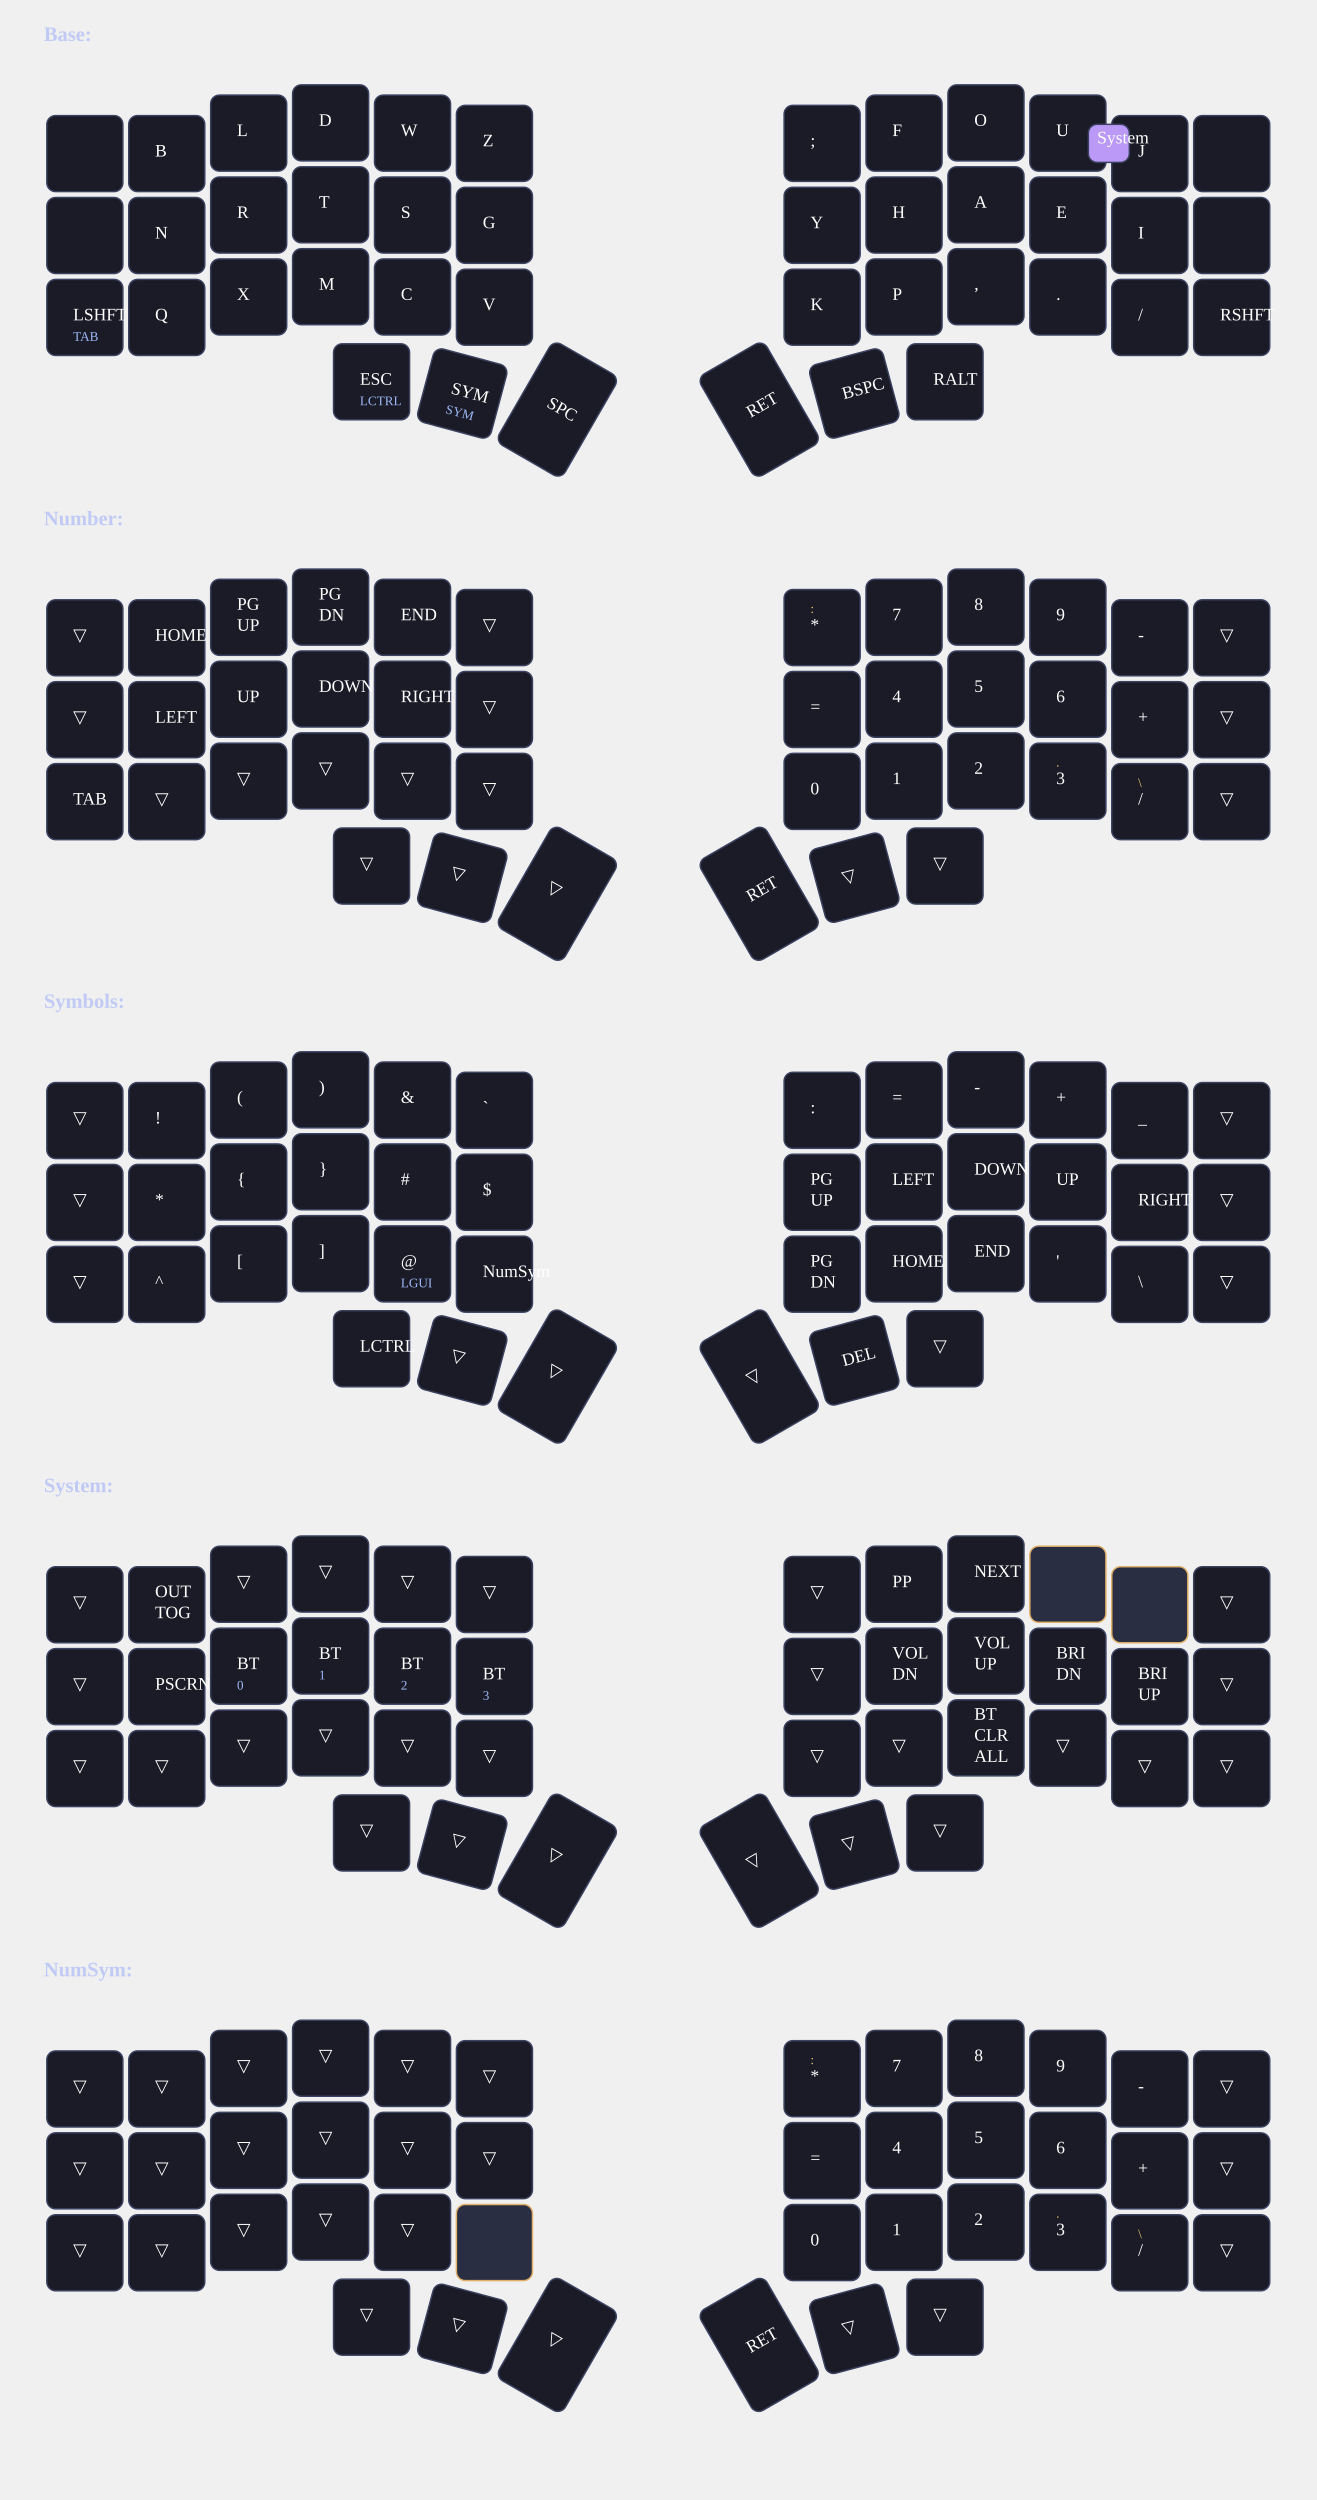
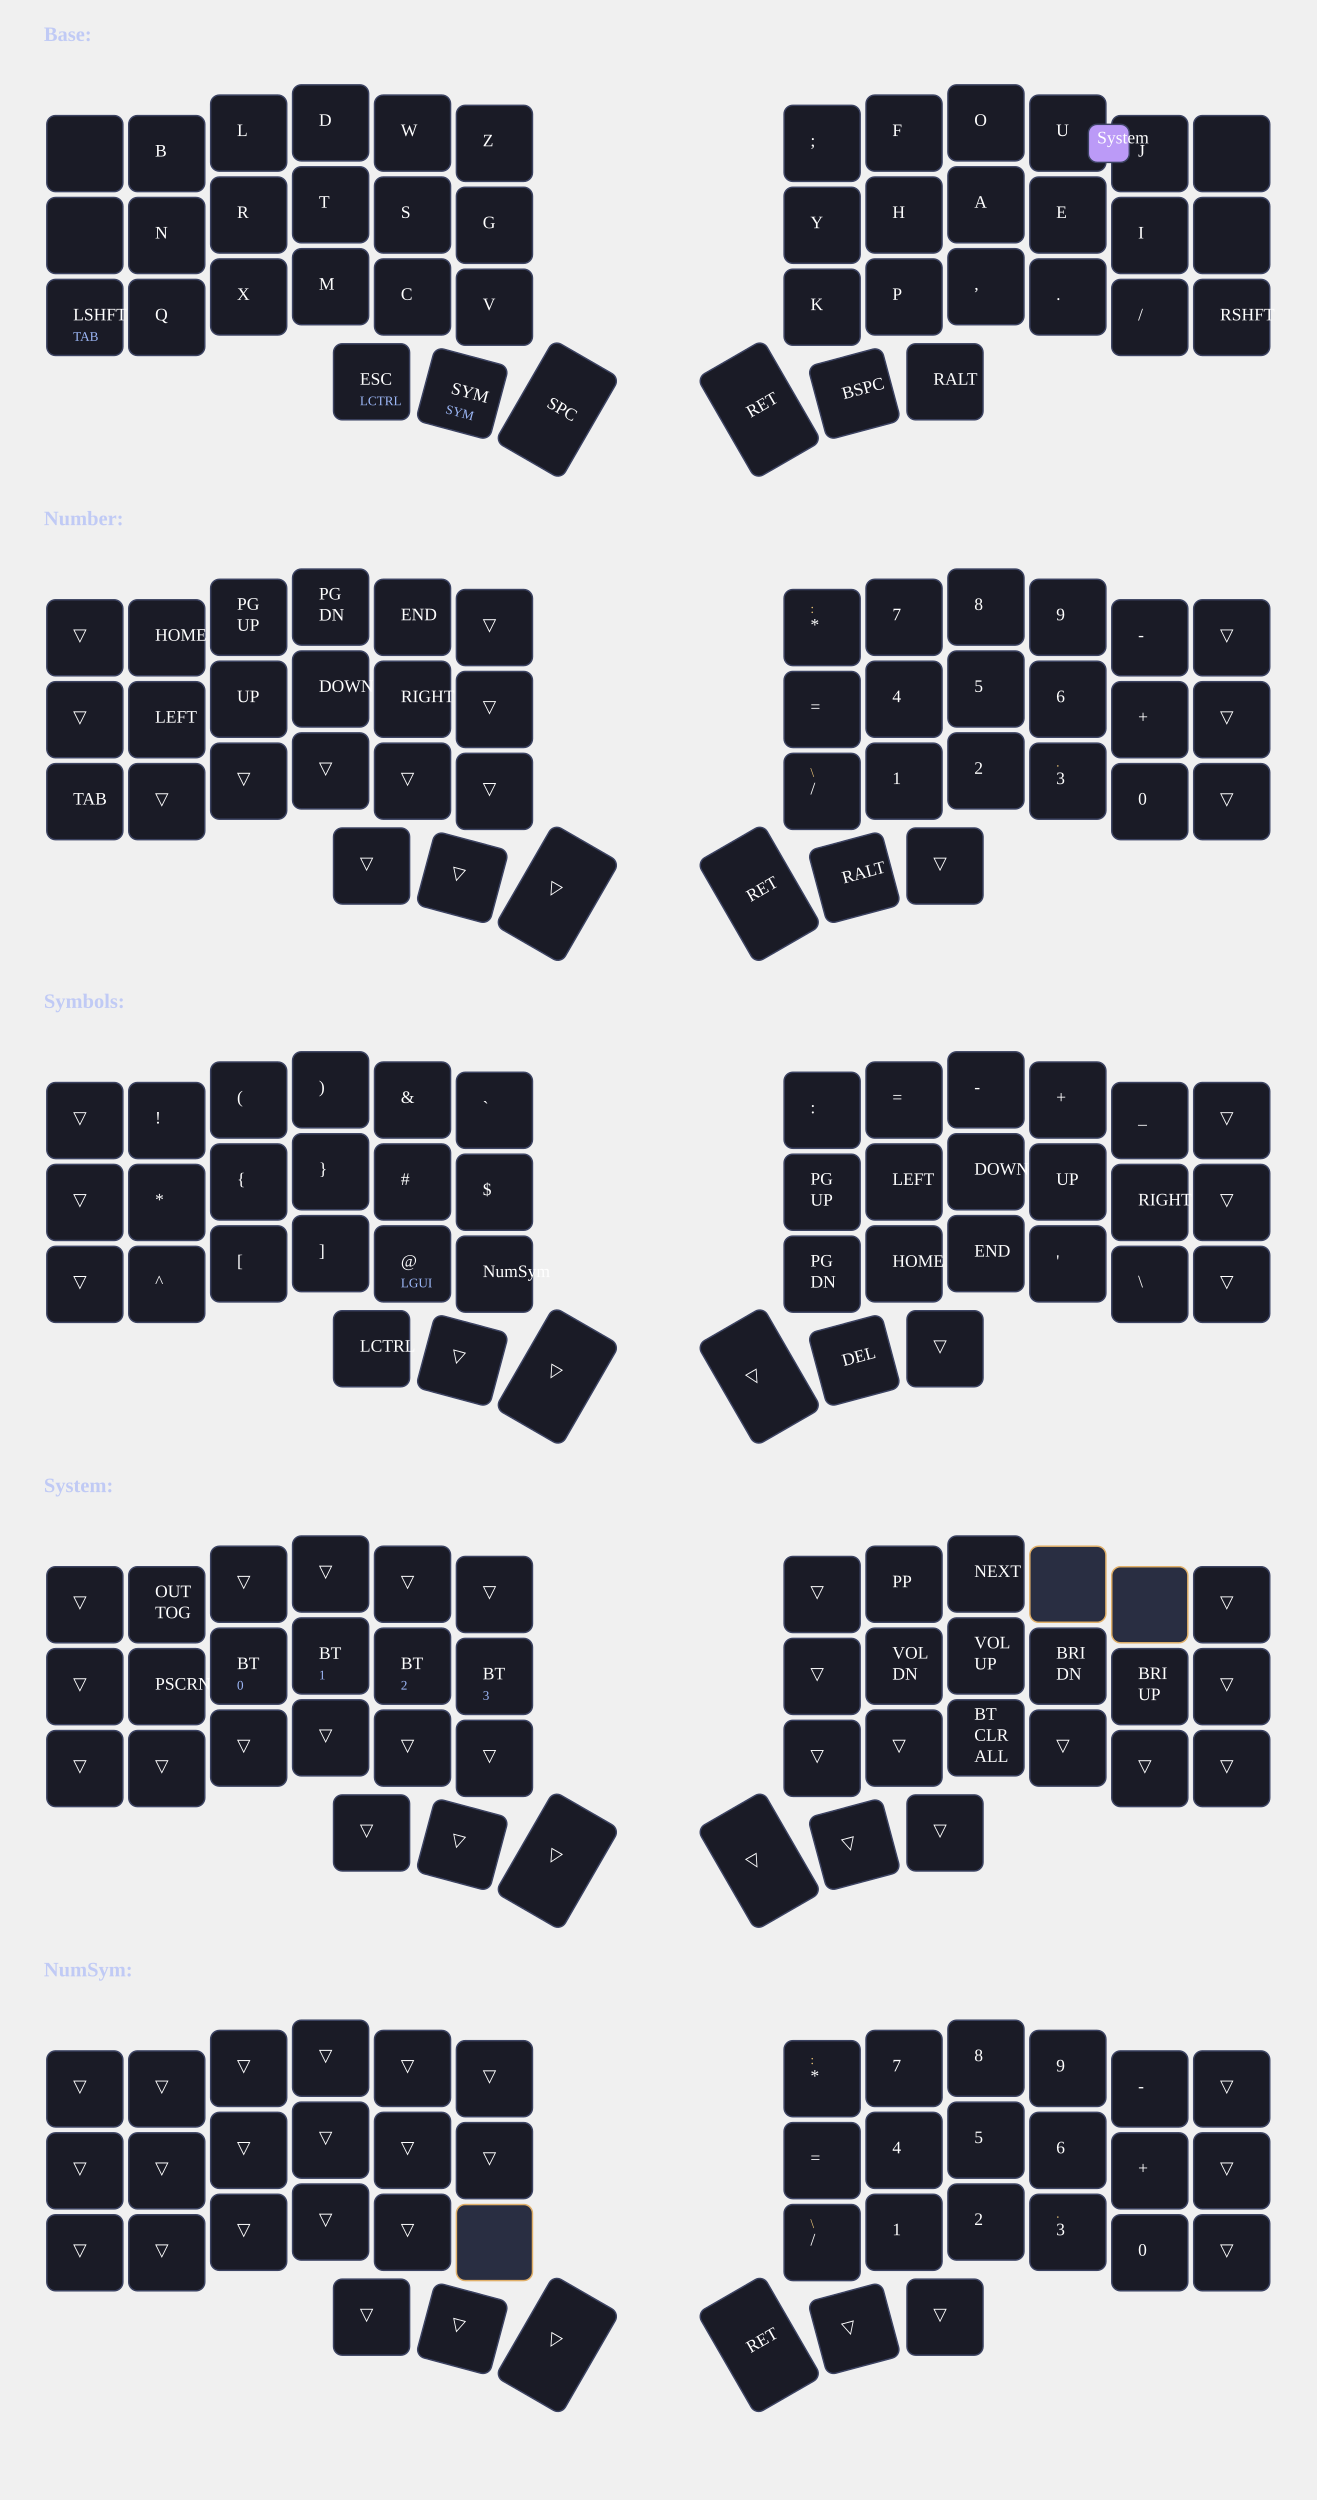
<svg xmlns="http://www.w3.org/2000/svg" width="900" height="1709" viewBox="0 0 900 1709" class="keymap">
  <style>.background { fill: #0f0f14; }
.key { fill: #1a1b26; stroke: #3b4261; stroke-width: 1; }
.key.held { fill: #292e42; stroke: #e0af68; stroke-width: 1; }
.key.ghost { stroke-dasharray: 4,4; stroke: #565f89; stroke-width: 1; }
.keycode { font-size: 10px; font-family: monospace; fill: #c0caf5; text-anchor: middle; dominant-baseline: middle; }
text.tap { font-size: 12px; fill: #ffffff; stroke: none; transform: translateX(-8px); }
text.hold { font-size: 9px; fill: #9db8f8; stroke: none; transform: translate(-8px, 2px); }
text.shifted { font-size: 9px; fill: #f0c878; stroke: none; transform: translate(-8px, 4px); }
.label { font-size: 14px; font-weight: bold; fill: #c0caf5; stroke: none; }
.combo { fill: #bb9af7; stroke: #3b4261; stroke-width: 1; }
</style>
  <g transform="translate(30, 0)" class="layer-Base">
    <text x="0" y="28" class="label" id="Base">Base:</text>
    <g transform="translate(0, 56)">
      <g transform="translate(28, 49)" class="key keypos-0">
        <rect rx="6" ry="6" x="-26" y="-26" width="52" height="52" class="key" />
      </g>
      <g transform="translate(84, 49)" class="key keypos-1">
        <rect rx="6" ry="6" x="-26" y="-26" width="52" height="52" class="key" />
        <text x="0" y="2" class="key tap">B</text>
      </g>
      <g transform="translate(140, 35)" class="key keypos-2">
        <rect rx="6" ry="6" x="-26" y="-26" width="52" height="52" class="key" />
        <text x="0" y="2" class="key tap">L</text>
      </g>
      <g transform="translate(196, 28)" class="key keypos-3">
        <rect rx="6" ry="6" x="-26" y="-26" width="52" height="52" class="key" />
        <text x="0" y="2" class="key tap">D</text>
      </g>
      <g transform="translate(252, 35)" class="key keypos-4">
        <rect rx="6" ry="6" x="-26" y="-26" width="52" height="52" class="key" />
        <text x="0" y="2" class="key tap">W</text>
      </g>
      <g transform="translate(308, 42)" class="key keypos-5">
        <rect rx="6" ry="6" x="-26" y="-26" width="52" height="52" class="key" />
        <text x="0" y="2" class="key tap">Z</text>
      </g>
      <g transform="translate(532, 42)" class="key keypos-6">
        <rect rx="6" ry="6" x="-26" y="-26" width="52" height="52" class="key" />
        <text x="0" y="2" class="key tap">;</text>
      </g>
      <g transform="translate(588, 35)" class="key keypos-7">
        <rect rx="6" ry="6" x="-26" y="-26" width="52" height="52" class="key" />
        <text x="0" y="2" class="key tap">F</text>
      </g>
      <g transform="translate(644, 28)" class="key keypos-8">
        <rect rx="6" ry="6" x="-26" y="-26" width="52" height="52" class="key" />
        <text x="0" y="2" class="key tap">O</text>
      </g>
      <g transform="translate(700, 35)" class="key keypos-9">
        <rect rx="6" ry="6" x="-26" y="-26" width="52" height="52" class="key" />
        <text x="0" y="2" class="key tap">U</text>
      </g>
      <g transform="translate(756, 49)" class="key keypos-10">
        <rect rx="6" ry="6" x="-26" y="-26" width="52" height="52" class="key" />
        <text x="0" y="2" class="key tap">J</text>
      </g>
      <g transform="translate(812, 49)" class="key keypos-11">
        <rect rx="6" ry="6" x="-26" y="-26" width="52" height="52" class="key" />
      </g>
      <g transform="translate(28, 105)" class="key keypos-12">
        <rect rx="6" ry="6" x="-26" y="-26" width="52" height="52" class="key" />
      </g>
      <g transform="translate(84, 105)" class="key keypos-13">
        <rect rx="6" ry="6" x="-26" y="-26" width="52" height="52" class="key" />
        <text x="0" y="2" class="key tap">N</text>
      </g>
      <g transform="translate(140, 91)" class="key keypos-14">
        <rect rx="6" ry="6" x="-26" y="-26" width="52" height="52" class="key" />
        <text x="0" y="2" class="key tap">R</text>
      </g>
      <g transform="translate(196, 84)" class="key keypos-15">
        <rect rx="6" ry="6" x="-26" y="-26" width="52" height="52" class="key" />
        <text x="0" y="2" class="key tap">T</text>
      </g>
      <g transform="translate(252, 91)" class="key keypos-16">
        <rect rx="6" ry="6" x="-26" y="-26" width="52" height="52" class="key" />
        <text x="0" y="2" class="key tap">S</text>
      </g>
      <g transform="translate(308, 98)" class="key keypos-17">
        <rect rx="6" ry="6" x="-26" y="-26" width="52" height="52" class="key" />
        <text x="0" y="2" class="key tap">G</text>
      </g>
      <g transform="translate(532, 98)" class="key keypos-18">
        <rect rx="6" ry="6" x="-26" y="-26" width="52" height="52" class="key" />
        <text x="0" y="2" class="key tap">Y</text>
      </g>
      <g transform="translate(588, 91)" class="key keypos-19">
        <rect rx="6" ry="6" x="-26" y="-26" width="52" height="52" class="key" />
        <text x="0" y="2" class="key tap">H</text>
      </g>
      <g transform="translate(644, 84)" class="key keypos-20">
        <rect rx="6" ry="6" x="-26" y="-26" width="52" height="52" class="key" />
        <text x="0" y="2" class="key tap">A</text>
      </g>
      <g transform="translate(700, 91)" class="key keypos-21">
        <rect rx="6" ry="6" x="-26" y="-26" width="52" height="52" class="key" />
        <text x="0" y="2" class="key tap">E</text>
      </g>
      <g transform="translate(756, 105)" class="key keypos-22">
        <rect rx="6" ry="6" x="-26" y="-26" width="52" height="52" class="key" />
        <text x="0" y="2" class="key tap">I</text>
      </g>
      <g transform="translate(812, 105)" class="key keypos-23">
        <rect rx="6" ry="6" x="-26" y="-26" width="52" height="52" class="key" />
      </g>
      <g transform="translate(28, 161)" class="key keypos-24">
        <rect rx="6" ry="6" x="-26" y="-26" width="52" height="52" class="key" />
        <text x="0" y="2" class="key tap">LSHFT</text>
        <text x="0" y="14" class="key hold">TAB</text>
      </g>
      <g transform="translate(84, 161)" class="key keypos-25">
        <rect rx="6" ry="6" x="-26" y="-26" width="52" height="52" class="key" />
        <text x="0" y="2" class="key tap">Q</text>
      </g>
      <g transform="translate(140, 147)" class="key keypos-26">
        <rect rx="6" ry="6" x="-26" y="-26" width="52" height="52" class="key" />
        <text x="0" y="2" class="key tap">X</text>
      </g>
      <g transform="translate(196, 140)" class="key keypos-27">
        <rect rx="6" ry="6" x="-26" y="-26" width="52" height="52" class="key" />
        <text x="0" y="2" class="key tap">M</text>
      </g>
      <g transform="translate(252, 147)" class="key keypos-28">
        <rect rx="6" ry="6" x="-26" y="-26" width="52" height="52" class="key" />
        <text x="0" y="2" class="key tap">C</text>
      </g>
      <g transform="translate(308, 154)" class="key keypos-29">
        <rect rx="6" ry="6" x="-26" y="-26" width="52" height="52" class="key" />
        <text x="0" y="2" class="key tap">V</text>
      </g>
      <g transform="translate(532, 154)" class="key keypos-30">
        <rect rx="6" ry="6" x="-26" y="-26" width="52" height="52" class="key" />
        <text x="0" y="2" class="key tap">K</text>
      </g>
      <g transform="translate(588, 147)" class="key keypos-31">
        <rect rx="6" ry="6" x="-26" y="-26" width="52" height="52" class="key" />
        <text x="0" y="2" class="key tap">P</text>
      </g>
      <g transform="translate(644, 140)" class="key keypos-32">
        <rect rx="6" ry="6" x="-26" y="-26" width="52" height="52" class="key" />
        <text x="0" y="2" class="key tap">,</text>
      </g>
      <g transform="translate(700, 147)" class="key keypos-33">
        <rect rx="6" ry="6" x="-26" y="-26" width="52" height="52" class="key" />
        <text x="0" y="2" class="key tap">.</text>
      </g>
      <g transform="translate(756, 161)" class="key keypos-34">
        <rect rx="6" ry="6" x="-26" y="-26" width="52" height="52" class="key" />
        <text x="0" y="2" class="key tap">/</text>
      </g>
      <g transform="translate(812, 161)" class="key keypos-35">
        <rect rx="6" ry="6" x="-26" y="-26" width="52" height="52" class="key" />
        <text x="0" y="2" class="key tap">RSHFT</text>
      </g>
      <g transform="translate(224, 205)" class="key keypos-36">
        <rect rx="6" ry="6" x="-26" y="-26" width="52" height="52" class="key" />
        <text x="0" y="2" class="key tap">ESC</text>
        <text x="0" y="14" class="key hold">LCTRL</text>
      </g>
      <g transform="translate(286, 213) rotate(15.0)" class="key keypos-37">
        <rect rx="6" ry="6" x="-26" y="-26" width="52" height="52" class="key" />
        <text x="0" y="2" class="key tap">SYM</text>
        <text x="0" y="14" class="key hold">SYM</text>
      </g>
      <g transform="translate(351, 224) rotate(30.0)" class="key keypos-38">
        <rect rx="6" ry="6" x="-26" y="-40" width="52" height="80" class="key" />
        <text x="0" y="2" class="key tap">SPC</text>
      </g>
      <g transform="translate(489, 224) rotate(-30.0)" class="key keypos-39">
        <rect rx="6" ry="6" x="-26" y="-40" width="52" height="80" class="key" />
        <text x="0" y="2" class="key tap">RET</text>
      </g>
      <g transform="translate(554, 213) rotate(-15.0)" class="key keypos-40">
        <rect rx="6" ry="6" x="-26" y="-26" width="52" height="52" class="key" />
        <text x="0" y="2" class="key tap">BSPC</text>
      </g>
      <g transform="translate(616, 205)" class="key keypos-41">
        <rect rx="6" ry="6" x="-26" y="-26" width="52" height="52" class="key" />
        <text x="0" y="2" class="key tap">RALT</text>
      </g>
      <g class="combo combopos-0">
        <rect rx="6" ry="6" x="714" y="29" width="28" height="26" class="combo" />
        <a href="#System">
          <text x="728" y="42" class="combo tap layer-activator">System</text>
        </a>
      </g>
    </g>
  </g>
  <g transform="translate(30, 331)" class="layer-Number">
    <text x="0" y="28" class="label" id="Number">Number:</text>
    <g transform="translate(0, 56)">
      <g transform="translate(28, 49)" class="key trans keypos-0">
        <rect rx="6" ry="6" x="-26" y="-26" width="52" height="52" class="key trans" />
        <text x="0" y="2" class="key trans tap">▽</text>
      </g>
      <g transform="translate(84, 49)" class="key keypos-1">
        <rect rx="6" ry="6" x="-26" y="-26" width="52" height="52" class="key" />
        <text x="0" y="2" class="key tap">HOME</text>
      </g>
      <g transform="translate(140, 35)" class="key keypos-2">
        <rect rx="6" ry="6" x="-26" y="-26" width="52" height="52" class="key" />
        <text x="0" y="2" class="key tap">
          <tspan x="0" dy="-0.6em">PG</tspan>
          <tspan x="0" dy="1.2em">UP</tspan>
        </text>
      </g>
      <g transform="translate(196, 28)" class="key keypos-3">
        <rect rx="6" ry="6" x="-26" y="-26" width="52" height="52" class="key" />
        <text x="0" y="2" class="key tap">
          <tspan x="0" dy="-0.6em">PG</tspan>
          <tspan x="0" dy="1.2em">DN</tspan>
        </text>
      </g>
      <g transform="translate(252, 35)" class="key keypos-4">
        <rect rx="6" ry="6" x="-26" y="-26" width="52" height="52" class="key" />
        <text x="0" y="2" class="key tap">END</text>
      </g>
      <g transform="translate(308, 42)" class="key trans keypos-5">
        <rect rx="6" ry="6" x="-26" y="-26" width="52" height="52" class="key trans" />
        <text x="0" y="2" class="key trans tap">▽</text>
      </g>
      <g transform="translate(532, 42)" class="key keypos-6">
        <rect rx="6" ry="6" x="-26" y="-26" width="52" height="52" class="key" />
        <text x="0" y="2" class="key tap">*</text>
        <text x="0" y="-14" class="key shifted">:</text>
      </g>
      <g transform="translate(588, 35)" class="key keypos-7">
        <rect rx="6" ry="6" x="-26" y="-26" width="52" height="52" class="key" />
        <text x="0" y="2" class="key tap">7</text>
      </g>
      <g transform="translate(644, 28)" class="key keypos-8">
        <rect rx="6" ry="6" x="-26" y="-26" width="52" height="52" class="key" />
        <text x="0" y="2" class="key tap">8</text>
      </g>
      <g transform="translate(700, 35)" class="key keypos-9">
        <rect rx="6" ry="6" x="-26" y="-26" width="52" height="52" class="key" />
        <text x="0" y="2" class="key tap">9</text>
      </g>
      <g transform="translate(756, 49)" class="key keypos-10">
        <rect rx="6" ry="6" x="-26" y="-26" width="52" height="52" class="key" />
        <text x="0" y="2" class="key tap">-</text>
      </g>
      <g transform="translate(812, 49)" class="key trans keypos-11">
        <rect rx="6" ry="6" x="-26" y="-26" width="52" height="52" class="key trans" />
        <text x="0" y="2" class="key trans tap">▽</text>
      </g>
      <g transform="translate(28, 105)" class="key trans keypos-12">
        <rect rx="6" ry="6" x="-26" y="-26" width="52" height="52" class="key trans" />
        <text x="0" y="2" class="key trans tap">▽</text>
      </g>
      <g transform="translate(84, 105)" class="key keypos-13">
        <rect rx="6" ry="6" x="-26" y="-26" width="52" height="52" class="key" />
        <text x="0" y="2" class="key tap">LEFT</text>
      </g>
      <g transform="translate(140, 91)" class="key keypos-14">
        <rect rx="6" ry="6" x="-26" y="-26" width="52" height="52" class="key" />
        <text x="0" y="2" class="key tap">UP</text>
      </g>
      <g transform="translate(196, 84)" class="key keypos-15">
        <rect rx="6" ry="6" x="-26" y="-26" width="52" height="52" class="key" />
        <text x="0" y="2" class="key tap">DOWN</text>
      </g>
      <g transform="translate(252, 91)" class="key keypos-16">
        <rect rx="6" ry="6" x="-26" y="-26" width="52" height="52" class="key" />
        <text x="0" y="2" class="key tap">RIGHT</text>
      </g>
      <g transform="translate(308, 98)" class="key trans keypos-17">
        <rect rx="6" ry="6" x="-26" y="-26" width="52" height="52" class="key trans" />
        <text x="0" y="2" class="key trans tap">▽</text>
      </g>
      <g transform="translate(532, 98)" class="key keypos-18">
        <rect rx="6" ry="6" x="-26" y="-26" width="52" height="52" class="key" />
        <text x="0" y="2" class="key tap">=</text>
      </g>
      <g transform="translate(588, 91)" class="key keypos-19">
        <rect rx="6" ry="6" x="-26" y="-26" width="52" height="52" class="key" />
        <text x="0" y="2" class="key tap">4</text>
      </g>
      <g transform="translate(644, 84)" class="key keypos-20">
        <rect rx="6" ry="6" x="-26" y="-26" width="52" height="52" class="key" />
        <text x="0" y="2" class="key tap">5</text>
      </g>
      <g transform="translate(700, 91)" class="key keypos-21">
        <rect rx="6" ry="6" x="-26" y="-26" width="52" height="52" class="key" />
        <text x="0" y="2" class="key tap">6</text>
      </g>
      <g transform="translate(756, 105)" class="key keypos-22">
        <rect rx="6" ry="6" x="-26" y="-26" width="52" height="52" class="key" />
        <text x="0" y="2" class="key tap">+</text>
      </g>
      <g transform="translate(812, 105)" class="key trans keypos-23">
        <rect rx="6" ry="6" x="-26" y="-26" width="52" height="52" class="key trans" />
        <text x="0" y="2" class="key trans tap">▽</text>
      </g>
      <g transform="translate(28, 161)" class="key keypos-24">
        <rect rx="6" ry="6" x="-26" y="-26" width="52" height="52" class="key" />
        <text x="0" y="2" class="key tap">TAB</text>
      </g>
      <g transform="translate(84, 161)" class="key trans keypos-25">
        <rect rx="6" ry="6" x="-26" y="-26" width="52" height="52" class="key trans" />
        <text x="0" y="2" class="key trans tap">▽</text>
      </g>
      <g transform="translate(140, 147)" class="key trans keypos-26">
        <rect rx="6" ry="6" x="-26" y="-26" width="52" height="52" class="key trans" />
        <text x="0" y="2" class="key trans tap">▽</text>
      </g>
      <g transform="translate(196, 140)" class="key trans keypos-27">
        <rect rx="6" ry="6" x="-26" y="-26" width="52" height="52" class="key trans" />
        <text x="0" y="2" class="key trans tap">▽</text>
      </g>
      <g transform="translate(252, 147)" class="key trans keypos-28">
        <rect rx="6" ry="6" x="-26" y="-26" width="52" height="52" class="key trans" />
        <text x="0" y="2" class="key trans tap">▽</text>
      </g>
      <g transform="translate(308, 154)" class="key trans keypos-29">
        <rect rx="6" ry="6" x="-26" y="-26" width="52" height="52" class="key trans" />
        <text x="0" y="2" class="key trans tap">▽</text>
      </g>
      <g transform="translate(532, 154)" class="key keypos-30">
        <rect rx="6" ry="6" x="-26" y="-26" width="52" height="52" class="key" />
-         <text x="0" y="2" class="key tap">0</text>
+         <text x="0" y="2" class="key tap">/</text>
+         <text x="0" y="-14" class="key shifted">\</text>
      </g>
      <g transform="translate(588, 147)" class="key keypos-31">
        <rect rx="6" ry="6" x="-26" y="-26" width="52" height="52" class="key" />
        <text x="0" y="2" class="key tap">1</text>
      </g>
      <g transform="translate(644, 140)" class="key keypos-32">
        <rect rx="6" ry="6" x="-26" y="-26" width="52" height="52" class="key" />
        <text x="0" y="2" class="key tap">2</text>
      </g>
      <g transform="translate(700, 147)" class="key keypos-33">
        <rect rx="6" ry="6" x="-26" y="-26" width="52" height="52" class="key" />
        <text x="0" y="2" class="key tap">3</text>
        <text x="0" y="-14" class="key shifted">.</text>
      </g>
      <g transform="translate(756, 161)" class="key keypos-34">
        <rect rx="6" ry="6" x="-26" y="-26" width="52" height="52" class="key" />
-         <text x="0" y="2" class="key tap">/</text>
-         <text x="0" y="-14" class="key shifted">\</text>
+         <text x="0" y="2" class="key tap">0</text>
      </g>
      <g transform="translate(812, 161)" class="key trans keypos-35">
        <rect rx="6" ry="6" x="-26" y="-26" width="52" height="52" class="key trans" />
        <text x="0" y="2" class="key trans tap">▽</text>
      </g>
      <g transform="translate(224, 205)" class="key trans keypos-36">
        <rect rx="6" ry="6" x="-26" y="-26" width="52" height="52" class="key trans" />
        <text x="0" y="2" class="key trans tap">▽</text>
      </g>
      <g transform="translate(286, 213) rotate(15.0)" class="key trans keypos-37">
        <rect rx="6" ry="6" x="-26" y="-26" width="52" height="52" class="key trans" />
        <text x="0" y="2" class="key trans tap">▽</text>
      </g>
      <g transform="translate(351, 224) rotate(30.0)" class="key trans keypos-38">
        <rect rx="6" ry="6" x="-26" y="-40" width="52" height="80" class="key trans" />
        <text x="0" y="2" class="key trans tap">▽</text>
      </g>
      <g transform="translate(489, 224) rotate(-30.0)" class="key keypos-39">
        <rect rx="6" ry="6" x="-26" y="-40" width="52" height="80" class="key" />
        <text x="0" y="2" class="key tap">RET</text>
      </g>
-       <g transform="translate(554, 213) rotate(-15.0)" class="key trans keypos-40">
-         <rect rx="6" ry="6" x="-26" y="-26" width="52" height="52" class="key trans" />
-         <text x="0" y="2" class="key trans tap">▽</text>
+       <g transform="translate(554, 213) rotate(-15.0)" class="key keypos-40">
+         <rect rx="6" ry="6" x="-26" y="-26" width="52" height="52" class="key" />
+         <text x="0" y="2" class="key tap">RALT</text>
      </g>
      <g transform="translate(616, 205)" class="key trans keypos-41">
        <rect rx="6" ry="6" x="-26" y="-26" width="52" height="52" class="key trans" />
        <text x="0" y="2" class="key trans tap">▽</text>
      </g>
    </g>
  </g>
  <g transform="translate(30, 661)" class="layer-Symbols">
    <text x="0" y="28" class="label" id="Symbols">Symbols:</text>
    <g transform="translate(0, 56)">
      <g transform="translate(28, 49)" class="key trans keypos-0">
        <rect rx="6" ry="6" x="-26" y="-26" width="52" height="52" class="key trans" />
        <text x="0" y="2" class="key trans tap">▽</text>
      </g>
      <g transform="translate(84, 49)" class="key keypos-1">
        <rect rx="6" ry="6" x="-26" y="-26" width="52" height="52" class="key" />
        <text x="0" y="2" class="key tap">!</text>
      </g>
      <g transform="translate(140, 35)" class="key keypos-2">
        <rect rx="6" ry="6" x="-26" y="-26" width="52" height="52" class="key" />
        <text x="0" y="2" class="key tap">(</text>
      </g>
      <g transform="translate(196, 28)" class="key keypos-3">
        <rect rx="6" ry="6" x="-26" y="-26" width="52" height="52" class="key" />
        <text x="0" y="2" class="key tap">)</text>
      </g>
      <g transform="translate(252, 35)" class="key keypos-4">
        <rect rx="6" ry="6" x="-26" y="-26" width="52" height="52" class="key" />
        <text x="0" y="2" class="key tap">&amp;</text>
      </g>
      <g transform="translate(308, 42)" class="key keypos-5">
        <rect rx="6" ry="6" x="-26" y="-26" width="52" height="52" class="key" />
        <text x="0" y="2" class="key tap">`</text>
      </g>
      <g transform="translate(532, 42)" class="key keypos-6">
        <rect rx="6" ry="6" x="-26" y="-26" width="52" height="52" class="key" />
        <text x="0" y="2" class="key tap">:</text>
      </g>
      <g transform="translate(588, 35)" class="key keypos-7">
        <rect rx="6" ry="6" x="-26" y="-26" width="52" height="52" class="key" />
        <text x="0" y="2" class="key tap">=</text>
      </g>
      <g transform="translate(644, 28)" class="key keypos-8">
        <rect rx="6" ry="6" x="-26" y="-26" width="52" height="52" class="key" />
        <text x="0" y="2" class="key tap">-</text>
      </g>
      <g transform="translate(700, 35)" class="key keypos-9">
        <rect rx="6" ry="6" x="-26" y="-26" width="52" height="52" class="key" />
        <text x="0" y="2" class="key tap">+</text>
      </g>
      <g transform="translate(756, 49)" class="key keypos-10">
        <rect rx="6" ry="6" x="-26" y="-26" width="52" height="52" class="key" />
        <text x="0" y="2" class="key tap">_</text>
      </g>
      <g transform="translate(812, 49)" class="key trans keypos-11">
        <rect rx="6" ry="6" x="-26" y="-26" width="52" height="52" class="key trans" />
        <text x="0" y="2" class="key trans tap">▽</text>
      </g>
      <g transform="translate(28, 105)" class="key trans keypos-12">
        <rect rx="6" ry="6" x="-26" y="-26" width="52" height="52" class="key trans" />
        <text x="0" y="2" class="key trans tap">▽</text>
      </g>
      <g transform="translate(84, 105)" class="key keypos-13">
        <rect rx="6" ry="6" x="-26" y="-26" width="52" height="52" class="key" />
        <text x="0" y="2" class="key tap">*</text>
      </g>
      <g transform="translate(140, 91)" class="key keypos-14">
        <rect rx="6" ry="6" x="-26" y="-26" width="52" height="52" class="key" />
        <text x="0" y="2" class="key tap">{</text>
      </g>
      <g transform="translate(196, 84)" class="key keypos-15">
        <rect rx="6" ry="6" x="-26" y="-26" width="52" height="52" class="key" />
        <text x="0" y="2" class="key tap">}</text>
      </g>
      <g transform="translate(252, 91)" class="key keypos-16">
        <rect rx="6" ry="6" x="-26" y="-26" width="52" height="52" class="key" />
        <text x="0" y="2" class="key tap">#</text>
      </g>
      <g transform="translate(308, 98)" class="key keypos-17">
        <rect rx="6" ry="6" x="-26" y="-26" width="52" height="52" class="key" />
        <text x="0" y="2" class="key tap">$</text>
      </g>
      <g transform="translate(532, 98)" class="key keypos-18">
        <rect rx="6" ry="6" x="-26" y="-26" width="52" height="52" class="key" />
        <text x="0" y="2" class="key tap">
          <tspan x="0" dy="-0.6em">PG</tspan>
          <tspan x="0" dy="1.2em">UP</tspan>
        </text>
      </g>
      <g transform="translate(588, 91)" class="key keypos-19">
        <rect rx="6" ry="6" x="-26" y="-26" width="52" height="52" class="key" />
        <text x="0" y="2" class="key tap">LEFT</text>
      </g>
      <g transform="translate(644, 84)" class="key keypos-20">
        <rect rx="6" ry="6" x="-26" y="-26" width="52" height="52" class="key" />
        <text x="0" y="2" class="key tap">DOWN</text>
      </g>
      <g transform="translate(700, 91)" class="key keypos-21">
        <rect rx="6" ry="6" x="-26" y="-26" width="52" height="52" class="key" />
        <text x="0" y="2" class="key tap">UP</text>
      </g>
      <g transform="translate(756, 105)" class="key keypos-22">
        <rect rx="6" ry="6" x="-26" y="-26" width="52" height="52" class="key" />
        <text x="0" y="2" class="key tap">RIGHT</text>
      </g>
      <g transform="translate(812, 105)" class="key trans keypos-23">
        <rect rx="6" ry="6" x="-26" y="-26" width="52" height="52" class="key trans" />
        <text x="0" y="2" class="key trans tap">▽</text>
      </g>
      <g transform="translate(28, 161)" class="key trans keypos-24">
        <rect rx="6" ry="6" x="-26" y="-26" width="52" height="52" class="key trans" />
        <text x="0" y="2" class="key trans tap">▽</text>
      </g>
      <g transform="translate(84, 161)" class="key keypos-25">
        <rect rx="6" ry="6" x="-26" y="-26" width="52" height="52" class="key" />
        <text x="0" y="2" class="key tap">^</text>
      </g>
      <g transform="translate(140, 147)" class="key keypos-26">
        <rect rx="6" ry="6" x="-26" y="-26" width="52" height="52" class="key" />
        <text x="0" y="2" class="key tap">[</text>
      </g>
      <g transform="translate(196, 140)" class="key keypos-27">
        <rect rx="6" ry="6" x="-26" y="-26" width="52" height="52" class="key" />
        <text x="0" y="2" class="key tap">]</text>
      </g>
      <g transform="translate(252, 147)" class="key keypos-28">
        <rect rx="6" ry="6" x="-26" y="-26" width="52" height="52" class="key" />
        <text x="0" y="2" class="key tap">@</text>
        <text x="0" y="14" class="key hold">LGUI</text>
      </g>
      <g transform="translate(308, 154)" class="key keypos-29">
        <rect rx="6" ry="6" x="-26" y="-26" width="52" height="52" class="key" />
        <a href="#NumSym">
          <text x="0" y="2" class="key tap layer-activator">NumSym</text>
        </a>
      </g>
      <g transform="translate(532, 154)" class="key keypos-30">
        <rect rx="6" ry="6" x="-26" y="-26" width="52" height="52" class="key" />
        <text x="0" y="2" class="key tap">
          <tspan x="0" dy="-0.6em">PG</tspan>
          <tspan x="0" dy="1.2em">DN</tspan>
        </text>
      </g>
      <g transform="translate(588, 147)" class="key keypos-31">
        <rect rx="6" ry="6" x="-26" y="-26" width="52" height="52" class="key" />
        <text x="0" y="2" class="key tap">HOME</text>
      </g>
      <g transform="translate(644, 140)" class="key keypos-32">
        <rect rx="6" ry="6" x="-26" y="-26" width="52" height="52" class="key" />
        <text x="0" y="2" class="key tap">END</text>
      </g>
      <g transform="translate(700, 147)" class="key keypos-33">
        <rect rx="6" ry="6" x="-26" y="-26" width="52" height="52" class="key" />
        <text x="0" y="2" class="key tap">'</text>
      </g>
      <g transform="translate(756, 161)" class="key keypos-34">
        <rect rx="6" ry="6" x="-26" y="-26" width="52" height="52" class="key" />
        <text x="0" y="2" class="key tap">\</text>
      </g>
      <g transform="translate(812, 161)" class="key trans keypos-35">
        <rect rx="6" ry="6" x="-26" y="-26" width="52" height="52" class="key trans" />
        <text x="0" y="2" class="key trans tap">▽</text>
      </g>
      <g transform="translate(224, 205)" class="key keypos-36">
        <rect rx="6" ry="6" x="-26" y="-26" width="52" height="52" class="key" />
        <text x="0" y="2" class="key tap">LCTRL</text>
      </g>
      <g transform="translate(286, 213) rotate(15.0)" class="key trans keypos-37">
        <rect rx="6" ry="6" x="-26" y="-26" width="52" height="52" class="key trans" />
        <text x="0" y="2" class="key trans tap">▽</text>
      </g>
      <g transform="translate(351, 224) rotate(30.0)" class="key trans keypos-38">
        <rect rx="6" ry="6" x="-26" y="-40" width="52" height="80" class="key trans" />
        <text x="0" y="2" class="key trans tap">▽</text>
      </g>
      <g transform="translate(489, 224) rotate(-30.0)" class="key trans keypos-39">
        <rect rx="6" ry="6" x="-26" y="-40" width="52" height="80" class="key trans" />
        <text x="0" y="2" class="key trans tap">▽</text>
      </g>
      <g transform="translate(554, 213) rotate(-15.0)" class="key keypos-40">
        <rect rx="6" ry="6" x="-26" y="-26" width="52" height="52" class="key" />
        <text x="0" y="2" class="key tap">DEL</text>
      </g>
      <g transform="translate(616, 205)" class="key trans keypos-41">
        <rect rx="6" ry="6" x="-26" y="-26" width="52" height="52" class="key trans" />
        <text x="0" y="2" class="key trans tap">▽</text>
      </g>
    </g>
  </g>
  <g transform="translate(30, 992)" class="layer-System">
    <text x="0" y="28" class="label" id="System">System:</text>
    <g transform="translate(0, 56)">
      <g transform="translate(28, 49)" class="key trans keypos-0">
        <rect rx="6" ry="6" x="-26" y="-26" width="52" height="52" class="key trans" />
        <text x="0" y="2" class="key trans tap">▽</text>
      </g>
      <g transform="translate(84, 49)" class="key keypos-1">
        <rect rx="6" ry="6" x="-26" y="-26" width="52" height="52" class="key" />
        <text x="0" y="2" class="key tap">
          <tspan x="0" dy="-0.6em">OUT</tspan>
          <tspan x="0" dy="1.2em">TOG</tspan>
        </text>
      </g>
      <g transform="translate(140, 35)" class="key trans keypos-2">
        <rect rx="6" ry="6" x="-26" y="-26" width="52" height="52" class="key trans" />
        <text x="0" y="2" class="key trans tap">▽</text>
      </g>
      <g transform="translate(196, 28)" class="key trans keypos-3">
        <rect rx="6" ry="6" x="-26" y="-26" width="52" height="52" class="key trans" />
        <text x="0" y="2" class="key trans tap">▽</text>
      </g>
      <g transform="translate(252, 35)" class="key trans keypos-4">
        <rect rx="6" ry="6" x="-26" y="-26" width="52" height="52" class="key trans" />
        <text x="0" y="2" class="key trans tap">▽</text>
      </g>
      <g transform="translate(308, 42)" class="key trans keypos-5">
        <rect rx="6" ry="6" x="-26" y="-26" width="52" height="52" class="key trans" />
        <text x="0" y="2" class="key trans tap">▽</text>
      </g>
      <g transform="translate(532, 42)" class="key trans keypos-6">
        <rect rx="6" ry="6" x="-26" y="-26" width="52" height="52" class="key trans" />
        <text x="0" y="2" class="key trans tap">▽</text>
      </g>
      <g transform="translate(588, 35)" class="key keypos-7">
        <rect rx="6" ry="6" x="-26" y="-26" width="52" height="52" class="key" />
        <text x="0" y="2" class="key tap">PP</text>
      </g>
      <g transform="translate(644, 28)" class="key keypos-8">
        <rect rx="6" ry="6" x="-26" y="-26" width="52" height="52" class="key" />
        <text x="0" y="2" class="key tap">NEXT</text>
      </g>
      <g transform="translate(700, 35)" class="key held keypos-9">
        <rect rx="6" ry="6" x="-26" y="-26" width="52" height="52" class="key held" />
      </g>
      <g transform="translate(756, 49)" class="key held keypos-10">
        <rect rx="6" ry="6" x="-26" y="-26" width="52" height="52" class="key held" />
      </g>
      <g transform="translate(812, 49)" class="key trans keypos-11">
        <rect rx="6" ry="6" x="-26" y="-26" width="52" height="52" class="key trans" />
        <text x="0" y="2" class="key trans tap">▽</text>
      </g>
      <g transform="translate(28, 105)" class="key trans keypos-12">
        <rect rx="6" ry="6" x="-26" y="-26" width="52" height="52" class="key trans" />
        <text x="0" y="2" class="key trans tap">▽</text>
      </g>
      <g transform="translate(84, 105)" class="key keypos-13">
        <rect rx="6" ry="6" x="-26" y="-26" width="52" height="52" class="key" />
        <text x="0" y="2" class="key tap">PSCRN</text>
      </g>
      <g transform="translate(140, 91)" class="key keypos-14">
        <rect rx="6" ry="6" x="-26" y="-26" width="52" height="52" class="key" />
        <text x="0" y="2" class="key tap">BT</text>
        <text x="0" y="14" class="key hold">0</text>
      </g>
      <g transform="translate(196, 84)" class="key keypos-15">
        <rect rx="6" ry="6" x="-26" y="-26" width="52" height="52" class="key" />
        <text x="0" y="2" class="key tap">BT</text>
        <text x="0" y="14" class="key hold">1</text>
      </g>
      <g transform="translate(252, 91)" class="key keypos-16">
        <rect rx="6" ry="6" x="-26" y="-26" width="52" height="52" class="key" />
        <text x="0" y="2" class="key tap">BT</text>
        <text x="0" y="14" class="key hold">2</text>
      </g>
      <g transform="translate(308, 98)" class="key keypos-17">
        <rect rx="6" ry="6" x="-26" y="-26" width="52" height="52" class="key" />
        <text x="0" y="2" class="key tap">BT</text>
        <text x="0" y="14" class="key hold">3</text>
      </g>
      <g transform="translate(532, 98)" class="key trans keypos-18">
        <rect rx="6" ry="6" x="-26" y="-26" width="52" height="52" class="key trans" />
        <text x="0" y="2" class="key trans tap">▽</text>
      </g>
      <g transform="translate(588, 91)" class="key keypos-19">
        <rect rx="6" ry="6" x="-26" y="-26" width="52" height="52" class="key" />
        <text x="0" y="2" class="key tap">
          <tspan x="0" dy="-0.6em">VOL</tspan>
          <tspan x="0" dy="1.2em">DN</tspan>
        </text>
      </g>
      <g transform="translate(644, 84)" class="key keypos-20">
        <rect rx="6" ry="6" x="-26" y="-26" width="52" height="52" class="key" />
        <text x="0" y="2" class="key tap">
          <tspan x="0" dy="-0.6em">VOL</tspan>
          <tspan x="0" dy="1.2em">UP</tspan>
        </text>
      </g>
      <g transform="translate(700, 91)" class="key keypos-21">
        <rect rx="6" ry="6" x="-26" y="-26" width="52" height="52" class="key" />
        <text x="0" y="2" class="key tap">
          <tspan x="0" dy="-0.6em">BRI</tspan>
          <tspan x="0" dy="1.2em">DN</tspan>
        </text>
      </g>
      <g transform="translate(756, 105)" class="key keypos-22">
        <rect rx="6" ry="6" x="-26" y="-26" width="52" height="52" class="key" />
        <text x="0" y="2" class="key tap">
          <tspan x="0" dy="-0.6em">BRI</tspan>
          <tspan x="0" dy="1.2em">UP</tspan>
        </text>
      </g>
      <g transform="translate(812, 105)" class="key trans keypos-23">
        <rect rx="6" ry="6" x="-26" y="-26" width="52" height="52" class="key trans" />
        <text x="0" y="2" class="key trans tap">▽</text>
      </g>
      <g transform="translate(28, 161)" class="key trans keypos-24">
        <rect rx="6" ry="6" x="-26" y="-26" width="52" height="52" class="key trans" />
        <text x="0" y="2" class="key trans tap">▽</text>
      </g>
      <g transform="translate(84, 161)" class="key trans keypos-25">
        <rect rx="6" ry="6" x="-26" y="-26" width="52" height="52" class="key trans" />
        <text x="0" y="2" class="key trans tap">▽</text>
      </g>
      <g transform="translate(140, 147)" class="key trans keypos-26">
        <rect rx="6" ry="6" x="-26" y="-26" width="52" height="52" class="key trans" />
        <text x="0" y="2" class="key trans tap">▽</text>
      </g>
      <g transform="translate(196, 140)" class="key trans keypos-27">
        <rect rx="6" ry="6" x="-26" y="-26" width="52" height="52" class="key trans" />
        <text x="0" y="2" class="key trans tap">▽</text>
      </g>
      <g transform="translate(252, 147)" class="key trans keypos-28">
        <rect rx="6" ry="6" x="-26" y="-26" width="52" height="52" class="key trans" />
        <text x="0" y="2" class="key trans tap">▽</text>
      </g>
      <g transform="translate(308, 154)" class="key trans keypos-29">
        <rect rx="6" ry="6" x="-26" y="-26" width="52" height="52" class="key trans" />
        <text x="0" y="2" class="key trans tap">▽</text>
      </g>
      <g transform="translate(532, 154)" class="key trans keypos-30">
        <rect rx="6" ry="6" x="-26" y="-26" width="52" height="52" class="key trans" />
        <text x="0" y="2" class="key trans tap">▽</text>
      </g>
      <g transform="translate(588, 147)" class="key trans keypos-31">
        <rect rx="6" ry="6" x="-26" y="-26" width="52" height="52" class="key trans" />
        <text x="0" y="2" class="key trans tap">▽</text>
      </g>
      <g transform="translate(644, 140)" class="key keypos-32">
        <rect rx="6" ry="6" x="-26" y="-26" width="52" height="52" class="key" />
        <text x="0" y="2" class="key tap">
          <tspan x="0" dy="-1.2em">BT</tspan>
          <tspan x="0" dy="1.2em">CLR</tspan>
          <tspan x="0" dy="1.2em">ALL</tspan>
        </text>
      </g>
      <g transform="translate(700, 147)" class="key trans keypos-33">
        <rect rx="6" ry="6" x="-26" y="-26" width="52" height="52" class="key trans" />
        <text x="0" y="2" class="key trans tap">▽</text>
      </g>
      <g transform="translate(756, 161)" class="key trans keypos-34">
        <rect rx="6" ry="6" x="-26" y="-26" width="52" height="52" class="key trans" />
        <text x="0" y="2" class="key trans tap">▽</text>
      </g>
      <g transform="translate(812, 161)" class="key trans keypos-35">
        <rect rx="6" ry="6" x="-26" y="-26" width="52" height="52" class="key trans" />
        <text x="0" y="2" class="key trans tap">▽</text>
      </g>
      <g transform="translate(224, 205)" class="key trans keypos-36">
        <rect rx="6" ry="6" x="-26" y="-26" width="52" height="52" class="key trans" />
        <text x="0" y="2" class="key trans tap">▽</text>
      </g>
      <g transform="translate(286, 213) rotate(15.0)" class="key trans keypos-37">
        <rect rx="6" ry="6" x="-26" y="-26" width="52" height="52" class="key trans" />
        <text x="0" y="2" class="key trans tap">▽</text>
      </g>
      <g transform="translate(351, 224) rotate(30.0)" class="key trans keypos-38">
        <rect rx="6" ry="6" x="-26" y="-40" width="52" height="80" class="key trans" />
        <text x="0" y="2" class="key trans tap">▽</text>
      </g>
      <g transform="translate(489, 224) rotate(-30.0)" class="key trans keypos-39">
        <rect rx="6" ry="6" x="-26" y="-40" width="52" height="80" class="key trans" />
        <text x="0" y="2" class="key trans tap">▽</text>
      </g>
      <g transform="translate(554, 213) rotate(-15.0)" class="key trans keypos-40">
        <rect rx="6" ry="6" x="-26" y="-26" width="52" height="52" class="key trans" />
        <text x="0" y="2" class="key trans tap">▽</text>
      </g>
      <g transform="translate(616, 205)" class="key trans keypos-41">
        <rect rx="6" ry="6" x="-26" y="-26" width="52" height="52" class="key trans" />
        <text x="0" y="2" class="key trans tap">▽</text>
      </g>
    </g>
  </g>
  <g transform="translate(30, 1323)" class="layer-NumSym">
    <text x="0" y="28" class="label" id="NumSym">NumSym:</text>
    <g transform="translate(0, 56)">
      <g transform="translate(28, 49)" class="key trans keypos-0">
        <rect rx="6" ry="6" x="-26" y="-26" width="52" height="52" class="key trans" />
        <text x="0" y="2" class="key trans tap">▽</text>
      </g>
      <g transform="translate(84, 49)" class="key trans keypos-1">
        <rect rx="6" ry="6" x="-26" y="-26" width="52" height="52" class="key trans" />
        <text x="0" y="2" class="key trans tap">▽</text>
      </g>
      <g transform="translate(140, 35)" class="key trans keypos-2">
        <rect rx="6" ry="6" x="-26" y="-26" width="52" height="52" class="key trans" />
        <text x="0" y="2" class="key trans tap">▽</text>
      </g>
      <g transform="translate(196, 28)" class="key trans keypos-3">
        <rect rx="6" ry="6" x="-26" y="-26" width="52" height="52" class="key trans" />
        <text x="0" y="2" class="key trans tap">▽</text>
      </g>
      <g transform="translate(252, 35)" class="key trans keypos-4">
        <rect rx="6" ry="6" x="-26" y="-26" width="52" height="52" class="key trans" />
        <text x="0" y="2" class="key trans tap">▽</text>
      </g>
      <g transform="translate(308, 42)" class="key trans keypos-5">
        <rect rx="6" ry="6" x="-26" y="-26" width="52" height="52" class="key trans" />
        <text x="0" y="2" class="key trans tap">▽</text>
      </g>
      <g transform="translate(532, 42)" class="key keypos-6">
        <rect rx="6" ry="6" x="-26" y="-26" width="52" height="52" class="key" />
        <text x="0" y="2" class="key tap">*</text>
        <text x="0" y="-14" class="key shifted">:</text>
      </g>
      <g transform="translate(588, 35)" class="key keypos-7">
        <rect rx="6" ry="6" x="-26" y="-26" width="52" height="52" class="key" />
        <text x="0" y="2" class="key tap">7</text>
      </g>
      <g transform="translate(644, 28)" class="key keypos-8">
        <rect rx="6" ry="6" x="-26" y="-26" width="52" height="52" class="key" />
        <text x="0" y="2" class="key tap">8</text>
      </g>
      <g transform="translate(700, 35)" class="key keypos-9">
        <rect rx="6" ry="6" x="-26" y="-26" width="52" height="52" class="key" />
        <text x="0" y="2" class="key tap">9</text>
      </g>
      <g transform="translate(756, 49)" class="key keypos-10">
        <rect rx="6" ry="6" x="-26" y="-26" width="52" height="52" class="key" />
        <text x="0" y="2" class="key tap">-</text>
      </g>
      <g transform="translate(812, 49)" class="key trans keypos-11">
        <rect rx="6" ry="6" x="-26" y="-26" width="52" height="52" class="key trans" />
        <text x="0" y="2" class="key trans tap">▽</text>
      </g>
      <g transform="translate(28, 105)" class="key trans keypos-12">
        <rect rx="6" ry="6" x="-26" y="-26" width="52" height="52" class="key trans" />
        <text x="0" y="2" class="key trans tap">▽</text>
      </g>
      <g transform="translate(84, 105)" class="key trans keypos-13">
        <rect rx="6" ry="6" x="-26" y="-26" width="52" height="52" class="key trans" />
        <text x="0" y="2" class="key trans tap">▽</text>
      </g>
      <g transform="translate(140, 91)" class="key trans keypos-14">
        <rect rx="6" ry="6" x="-26" y="-26" width="52" height="52" class="key trans" />
        <text x="0" y="2" class="key trans tap">▽</text>
      </g>
      <g transform="translate(196, 84)" class="key trans keypos-15">
        <rect rx="6" ry="6" x="-26" y="-26" width="52" height="52" class="key trans" />
        <text x="0" y="2" class="key trans tap">▽</text>
      </g>
      <g transform="translate(252, 91)" class="key trans keypos-16">
        <rect rx="6" ry="6" x="-26" y="-26" width="52" height="52" class="key trans" />
        <text x="0" y="2" class="key trans tap">▽</text>
      </g>
      <g transform="translate(308, 98)" class="key trans keypos-17">
        <rect rx="6" ry="6" x="-26" y="-26" width="52" height="52" class="key trans" />
        <text x="0" y="2" class="key trans tap">▽</text>
      </g>
      <g transform="translate(532, 98)" class="key keypos-18">
        <rect rx="6" ry="6" x="-26" y="-26" width="52" height="52" class="key" />
        <text x="0" y="2" class="key tap">=</text>
      </g>
      <g transform="translate(588, 91)" class="key keypos-19">
        <rect rx="6" ry="6" x="-26" y="-26" width="52" height="52" class="key" />
        <text x="0" y="2" class="key tap">4</text>
      </g>
      <g transform="translate(644, 84)" class="key keypos-20">
        <rect rx="6" ry="6" x="-26" y="-26" width="52" height="52" class="key" />
        <text x="0" y="2" class="key tap">5</text>
      </g>
      <g transform="translate(700, 91)" class="key keypos-21">
        <rect rx="6" ry="6" x="-26" y="-26" width="52" height="52" class="key" />
        <text x="0" y="2" class="key tap">6</text>
      </g>
      <g transform="translate(756, 105)" class="key keypos-22">
        <rect rx="6" ry="6" x="-26" y="-26" width="52" height="52" class="key" />
        <text x="0" y="2" class="key tap">+</text>
      </g>
      <g transform="translate(812, 105)" class="key trans keypos-23">
        <rect rx="6" ry="6" x="-26" y="-26" width="52" height="52" class="key trans" />
        <text x="0" y="2" class="key trans tap">▽</text>
      </g>
      <g transform="translate(28, 161)" class="key trans keypos-24">
        <rect rx="6" ry="6" x="-26" y="-26" width="52" height="52" class="key trans" />
        <text x="0" y="2" class="key trans tap">▽</text>
      </g>
      <g transform="translate(84, 161)" class="key trans keypos-25">
        <rect rx="6" ry="6" x="-26" y="-26" width="52" height="52" class="key trans" />
        <text x="0" y="2" class="key trans tap">▽</text>
      </g>
      <g transform="translate(140, 147)" class="key trans keypos-26">
        <rect rx="6" ry="6" x="-26" y="-26" width="52" height="52" class="key trans" />
        <text x="0" y="2" class="key trans tap">▽</text>
      </g>
      <g transform="translate(196, 140)" class="key trans keypos-27">
        <rect rx="6" ry="6" x="-26" y="-26" width="52" height="52" class="key trans" />
        <text x="0" y="2" class="key trans tap">▽</text>
      </g>
      <g transform="translate(252, 147)" class="key trans keypos-28">
        <rect rx="6" ry="6" x="-26" y="-26" width="52" height="52" class="key trans" />
        <text x="0" y="2" class="key trans tap">▽</text>
      </g>
      <g transform="translate(308, 154)" class="key held keypos-29">
        <rect rx="6" ry="6" x="-26" y="-26" width="52" height="52" class="key held" />
      </g>
      <g transform="translate(532, 154)" class="key keypos-30">
        <rect rx="6" ry="6" x="-26" y="-26" width="52" height="52" class="key" />
-         <text x="0" y="2" class="key tap">0</text>
+         <text x="0" y="2" class="key tap">/</text>
+         <text x="0" y="-14" class="key shifted">\</text>
      </g>
      <g transform="translate(588, 147)" class="key keypos-31">
        <rect rx="6" ry="6" x="-26" y="-26" width="52" height="52" class="key" />
        <text x="0" y="2" class="key tap">1</text>
      </g>
      <g transform="translate(644, 140)" class="key keypos-32">
        <rect rx="6" ry="6" x="-26" y="-26" width="52" height="52" class="key" />
        <text x="0" y="2" class="key tap">2</text>
      </g>
      <g transform="translate(700, 147)" class="key keypos-33">
        <rect rx="6" ry="6" x="-26" y="-26" width="52" height="52" class="key" />
        <text x="0" y="2" class="key tap">3</text>
        <text x="0" y="-14" class="key shifted">.</text>
      </g>
      <g transform="translate(756, 161)" class="key keypos-34">
        <rect rx="6" ry="6" x="-26" y="-26" width="52" height="52" class="key" />
-         <text x="0" y="2" class="key tap">/</text>
-         <text x="0" y="-14" class="key shifted">\</text>
+         <text x="0" y="2" class="key tap">0</text>
      </g>
      <g transform="translate(812, 161)" class="key trans keypos-35">
        <rect rx="6" ry="6" x="-26" y="-26" width="52" height="52" class="key trans" />
        <text x="0" y="2" class="key trans tap">▽</text>
      </g>
      <g transform="translate(224, 205)" class="key trans keypos-36">
        <rect rx="6" ry="6" x="-26" y="-26" width="52" height="52" class="key trans" />
        <text x="0" y="2" class="key trans tap">▽</text>
      </g>
      <g transform="translate(286, 213) rotate(15.0)" class="key trans keypos-37">
        <rect rx="6" ry="6" x="-26" y="-26" width="52" height="52" class="key trans" />
        <text x="0" y="2" class="key trans tap">▽</text>
      </g>
      <g transform="translate(351, 224) rotate(30.0)" class="key trans keypos-38">
        <rect rx="6" ry="6" x="-26" y="-40" width="52" height="80" class="key trans" />
        <text x="0" y="2" class="key trans tap">▽</text>
      </g>
      <g transform="translate(489, 224) rotate(-30.0)" class="key keypos-39">
        <rect rx="6" ry="6" x="-26" y="-40" width="52" height="80" class="key" />
        <text x="0" y="2" class="key tap">RET</text>
      </g>
      <g transform="translate(554, 213) rotate(-15.0)" class="key trans keypos-40">
        <rect rx="6" ry="6" x="-26" y="-26" width="52" height="52" class="key trans" />
        <text x="0" y="2" class="key trans tap">▽</text>
      </g>
      <g transform="translate(616, 205)" class="key trans keypos-41">
        <rect rx="6" ry="6" x="-26" y="-26" width="52" height="52" class="key trans" />
        <text x="0" y="2" class="key trans tap">▽</text>
      </g>
    </g>
  </g>
</svg>
